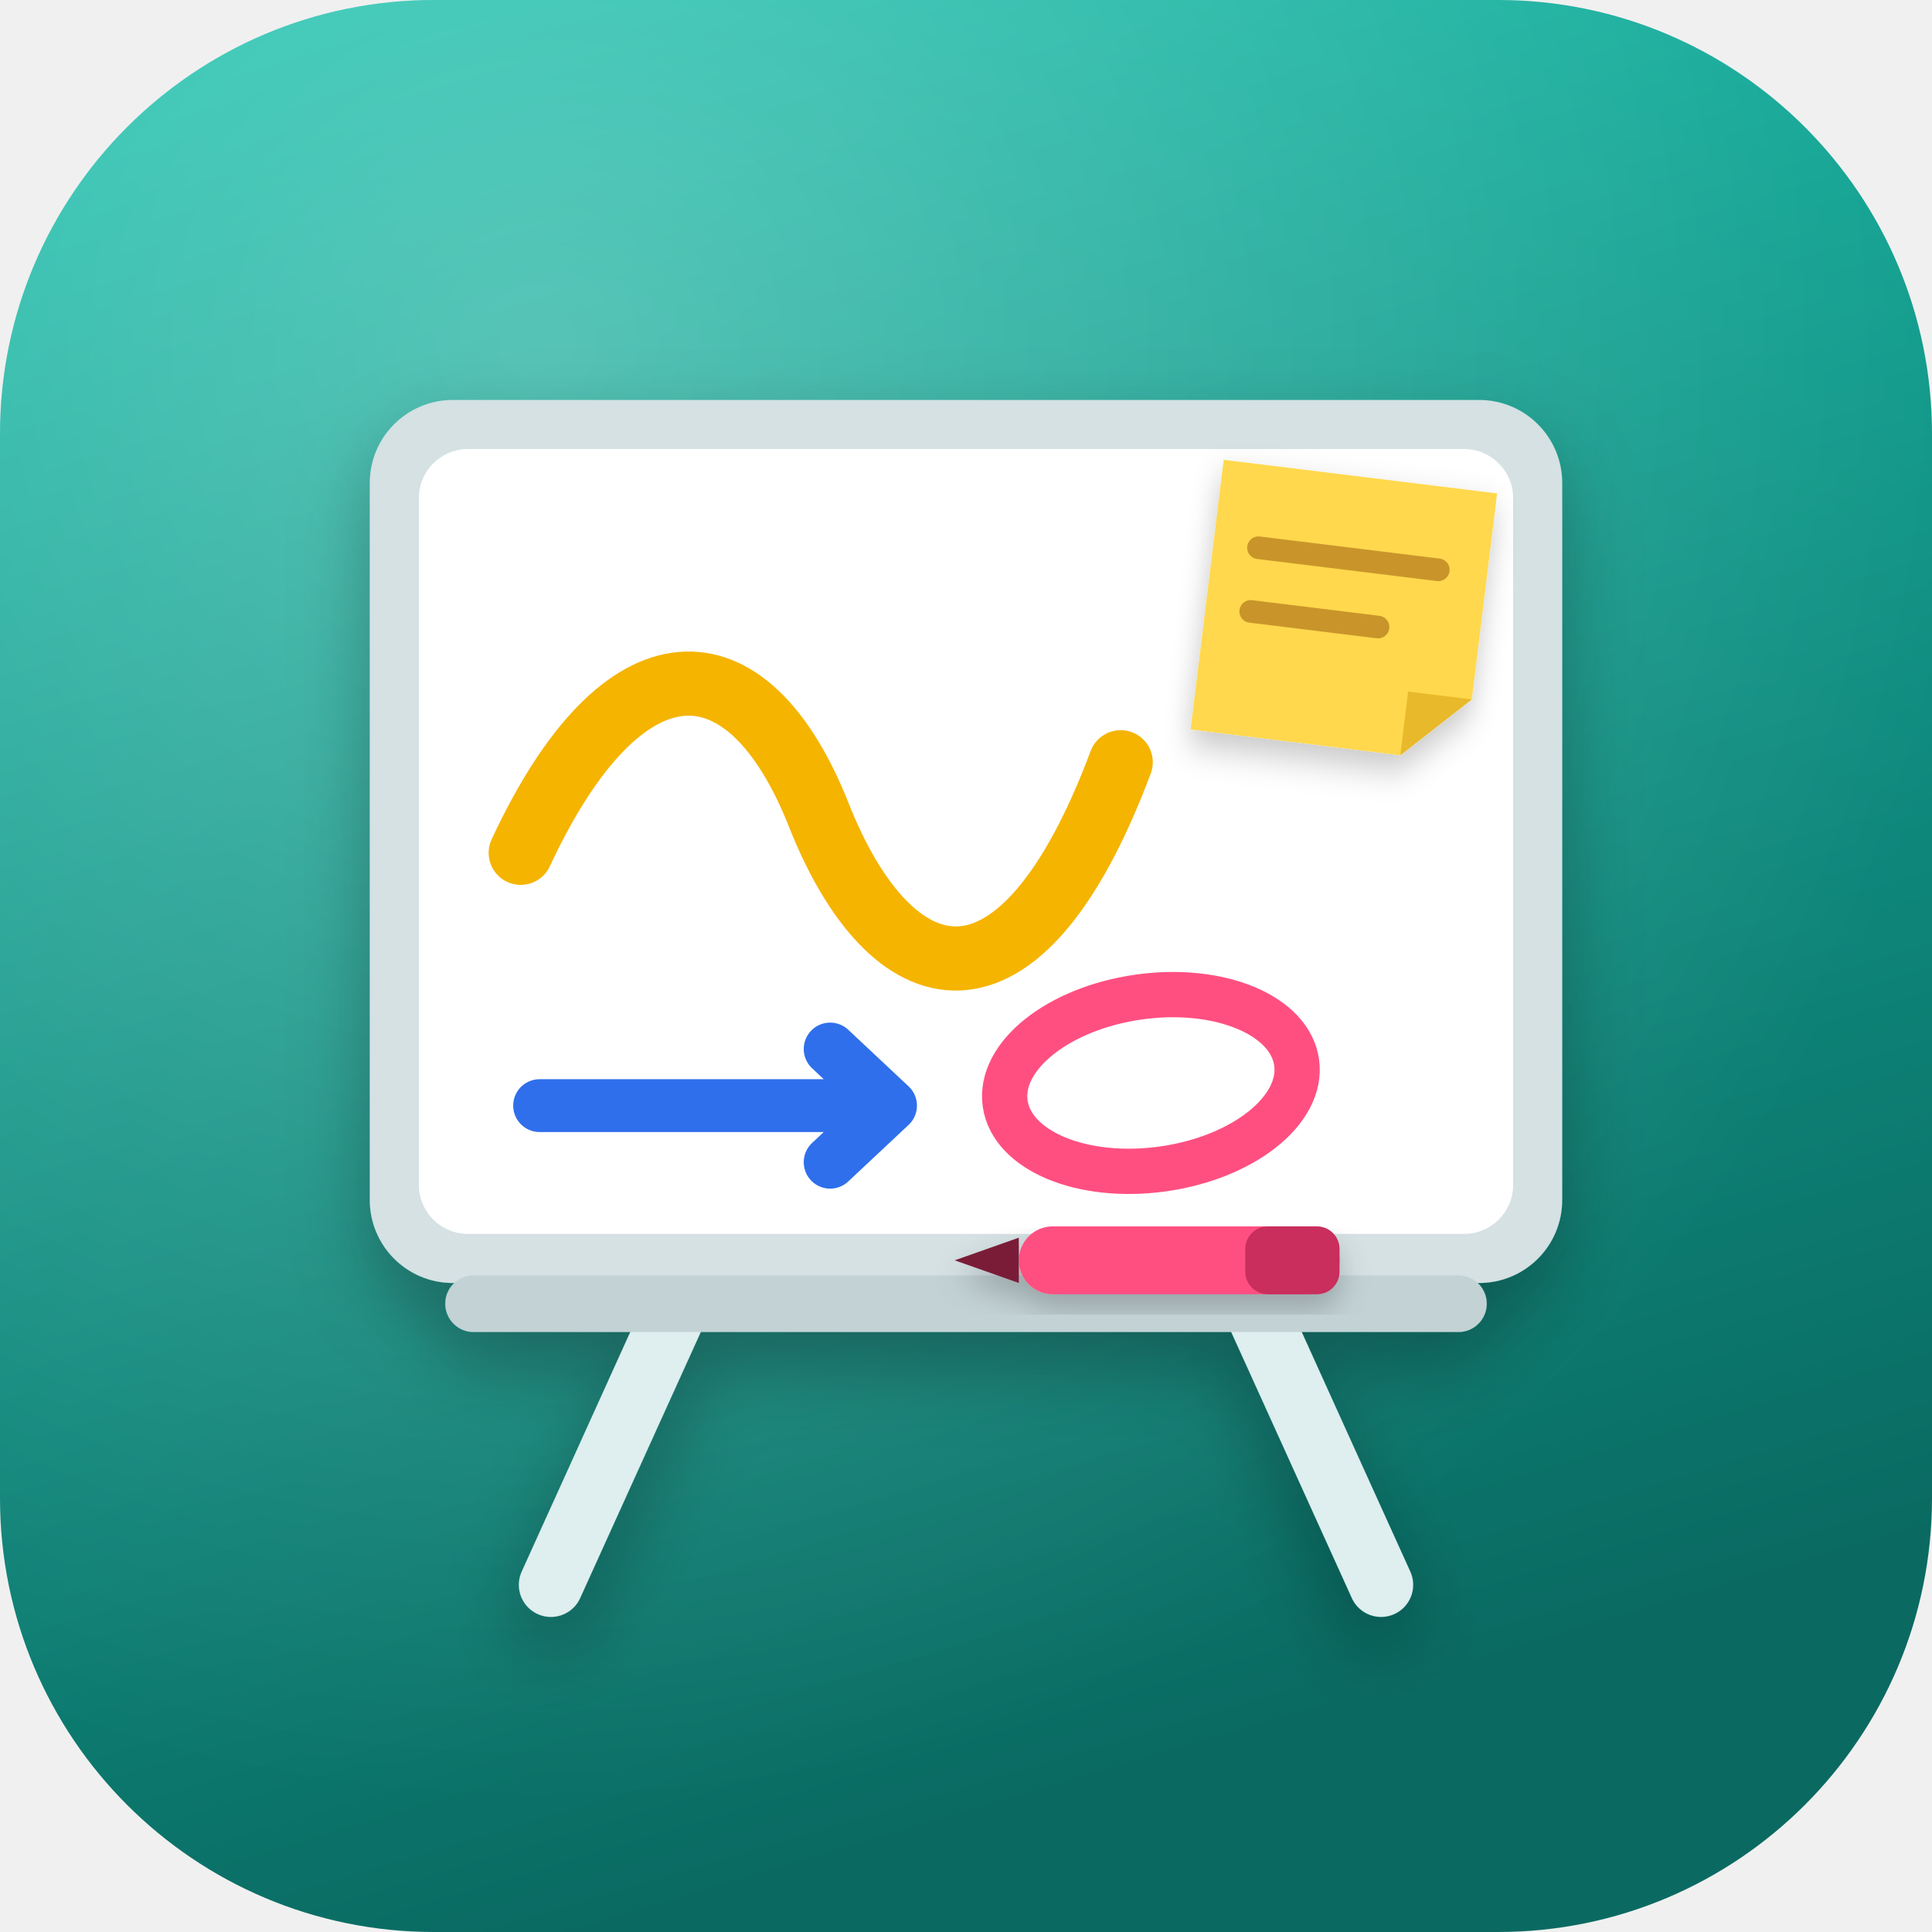
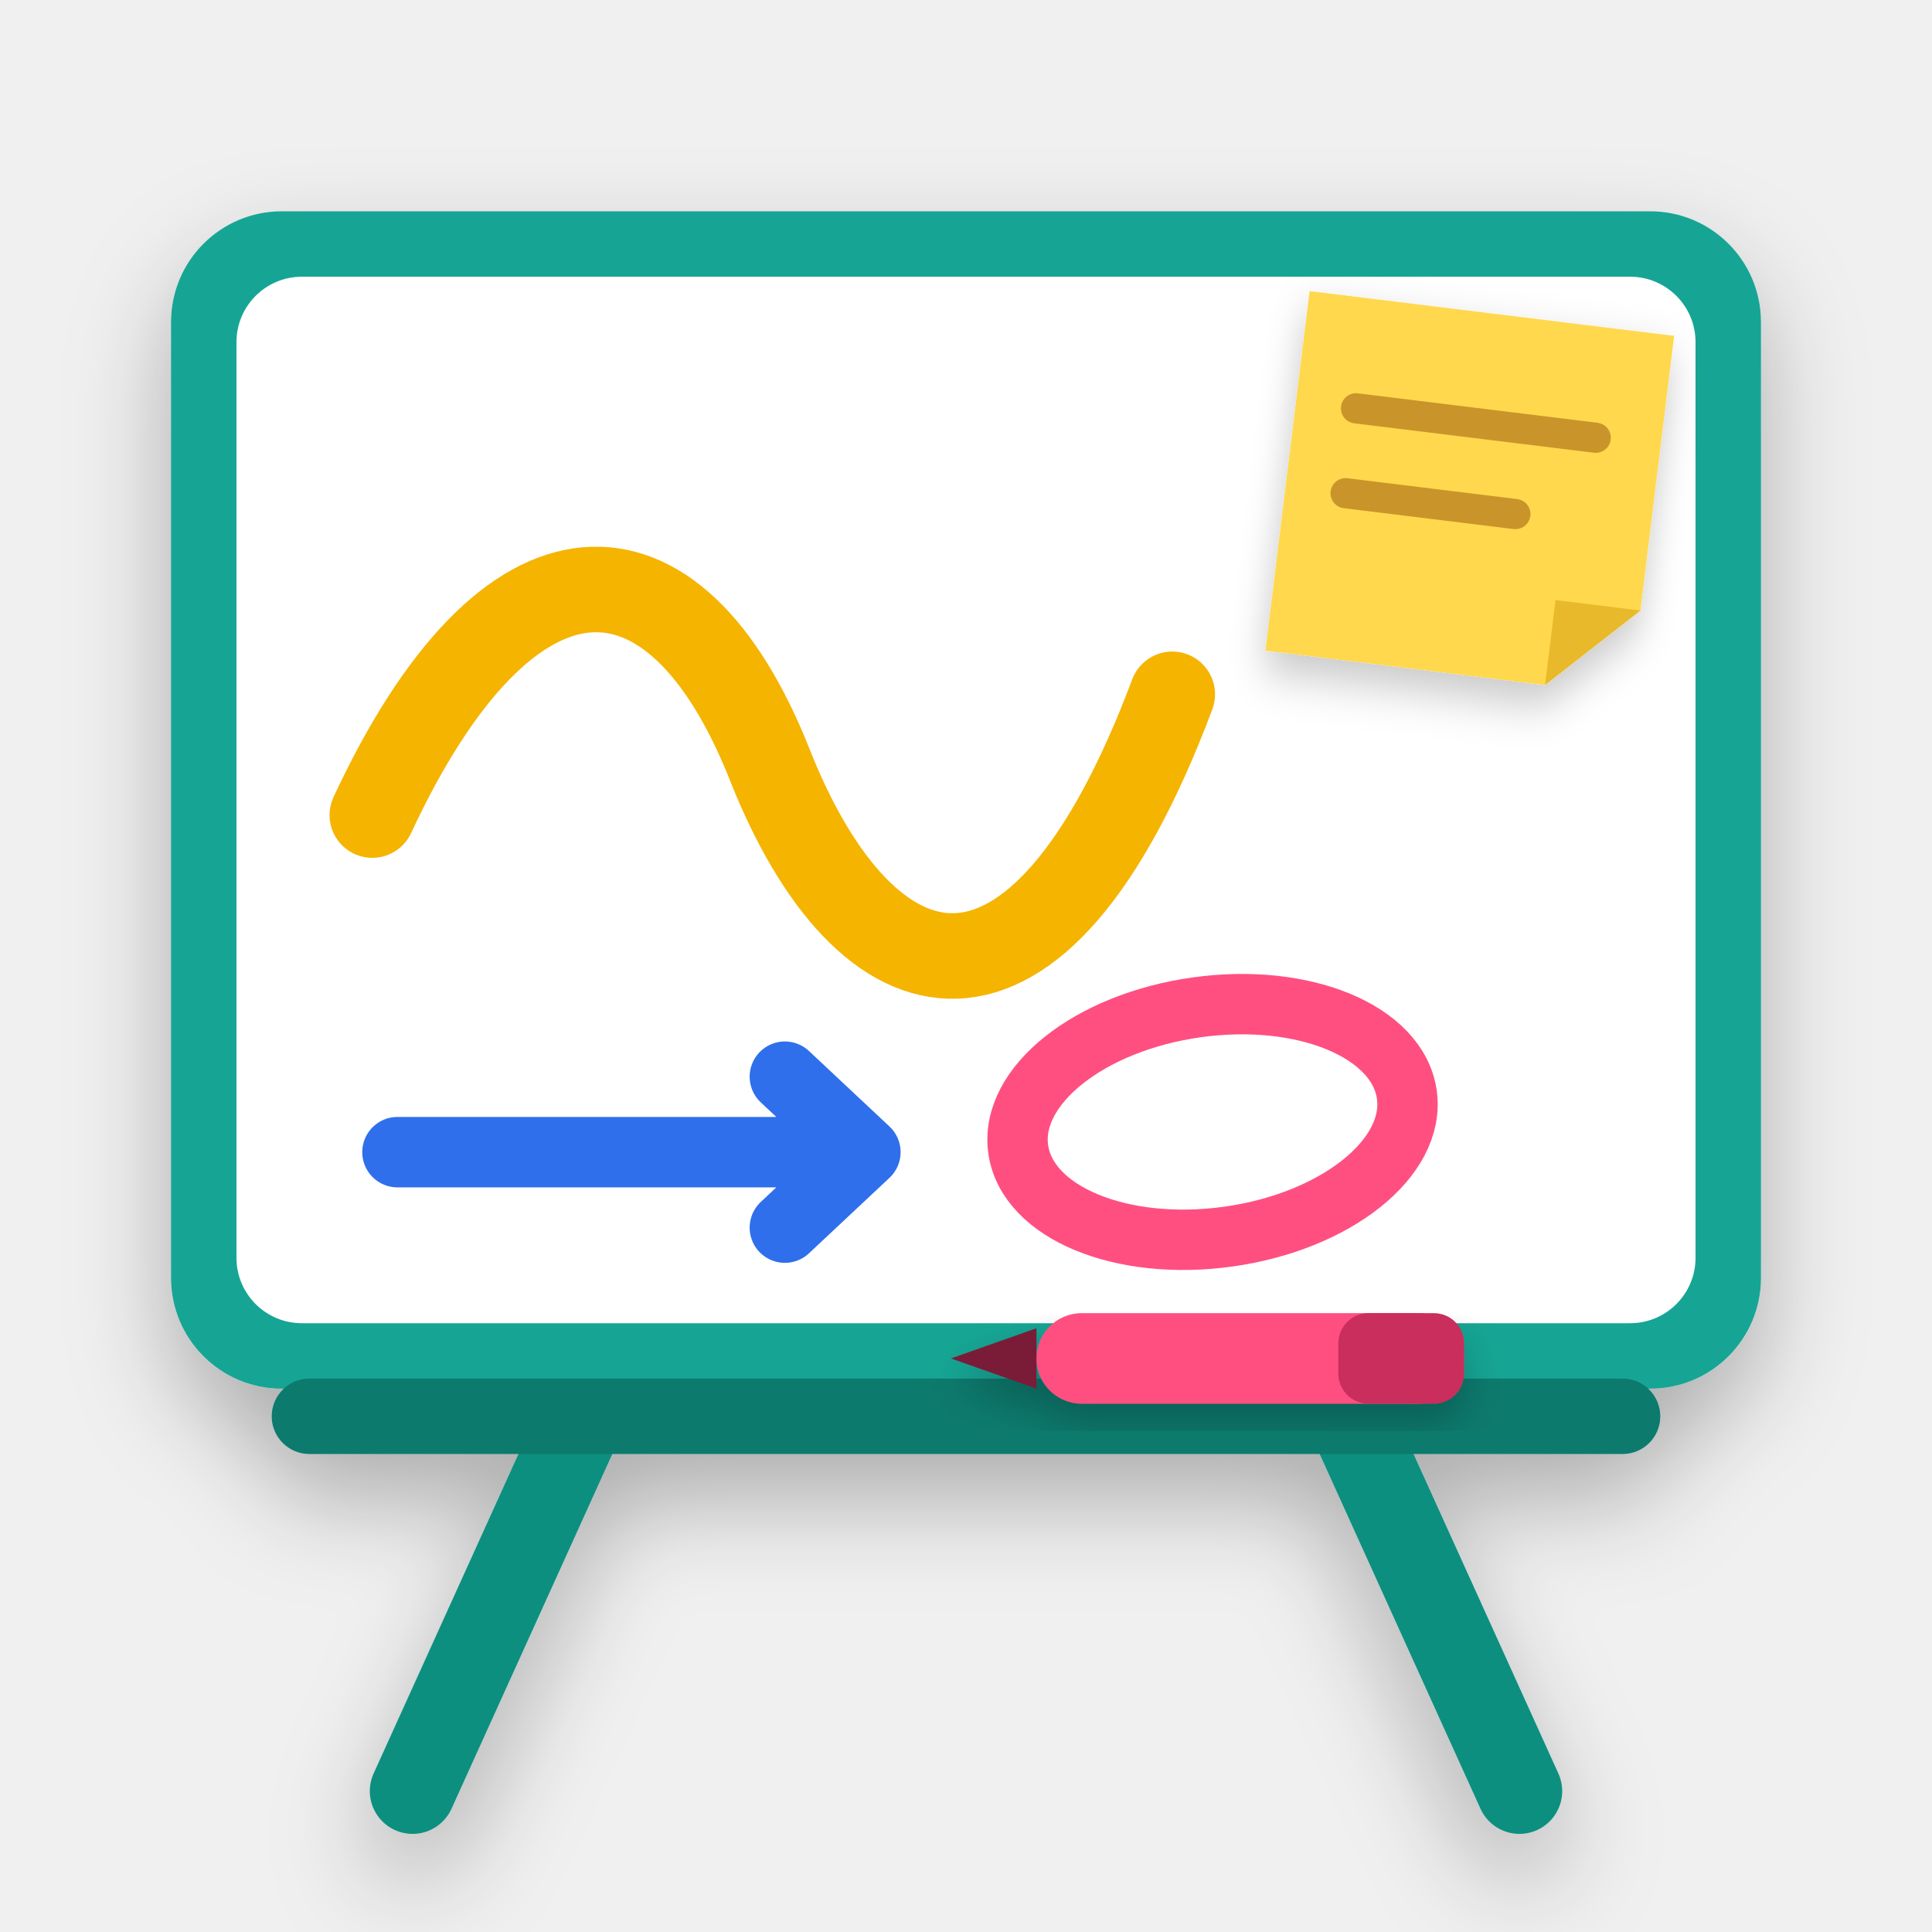
- <svg xmlns="http://www.w3.org/2000/svg" width="1024" height="1024" viewBox="0 0 1024 1024">
+ <svg xmlns="http://www.w3.org/2000/svg" width="1024" height="1024" viewBox="128 128 768 768">
  <defs>
    <linearGradient id="bg" x1="0" y1="0" x2="0.3" y2="1">
      <stop offset="0" stop-color="#17c2ad" />
      <stop offset="1" stop-color="#0a6a62" />
    </linearGradient>
    <radialGradient id="glow" cx="0.28" cy="0.18" r="0.75">
      <stop offset="0" stop-color="#ffffff" stop-opacity="0.28" />
      <stop offset="1" stop-color="#ffffff" stop-opacity="0" />
    </radialGradient>
    <filter id="sh" x="-20%" y="-20%" width="140%" height="150%">
      <feDropShadow dx="0" dy="18" stdDeviation="20" flood-color="#000" flood-opacity="0.28" />
    </filter>
    <filter id="sh2" x="-20%" y="-20%" width="140%" height="150%">
      <feDropShadow dx="0" dy="8" stdDeviation="8" flood-color="#000" flood-opacity="0.22" />
    </filter>
  </defs>
-   <rect width="1024" height="1024" rx="230" fill="url(#bg)" />
-   <rect width="1024" height="1024" rx="230" fill="url(#glow)" />
  <g filter="url(#sh)">
-     <path d="M360 690 L292 840 M664 690 L732 840" stroke="#dfeeee" stroke-width="34" stroke-linecap="round" />
-     <rect x="196" y="212" width="632" height="468" rx="44" fill="#d5e1e3" />
+     <path d="M360 690 L292 840 M664 690 L732 840" stroke="#0f8f80" stroke-width="34" stroke-linecap="round" />
+     <rect x="196" y="212" width="632" height="468" rx="44" fill="#14a594" />
    <rect x="222" y="238" width="580" height="416" rx="26" fill="#ffffff" />
-     <rect x="236" y="676" width="552" height="30" rx="15" fill="#c3d2d5" />
+     <rect x="236" y="676" width="552" height="30" rx="15" fill="#0c7a6e" />
  </g>
  <path d="M276 452 C330 336 396 336 434 432 C472 528 540 548 594 404" fill="none" stroke="#f5b400" stroke-width="34" stroke-linecap="round" />
  <path d="M286 586 H470 M440 556 L472 586 L440 616" fill="none" stroke="#2f6feb" stroke-width="28" stroke-linecap="round" stroke-linejoin="round" />
  <ellipse cx="610" cy="574" rx="78" ry="46" transform="rotate(-8 610 574)" fill="none" stroke="#ff4f81" stroke-width="24" />
  <g transform="rotate(7 712 318)" filter="url(#sh2)">
    <path d="M640 252 H786 V362 L752 396 H640 Z" fill="#ffd84d" />
    <path d="M786 362 L752 362 L752 396 Z" fill="#e8b92a" />
    <path d="M664 296 H760 M664 330 H732" stroke="#c9952a" stroke-width="12" stroke-linecap="round" />
  </g>
  <g filter="url(#sh2)">
    <rect x="540" y="650" width="170" height="36" rx="18" fill="#ff4f81" />
    <rect x="660" y="650" width="50" height="36" rx="12" fill="#c92f5c" />
    <path d="M540 656 L506 668 L540 680 Z" fill="#7a1b37" />
  </g>
</svg>
